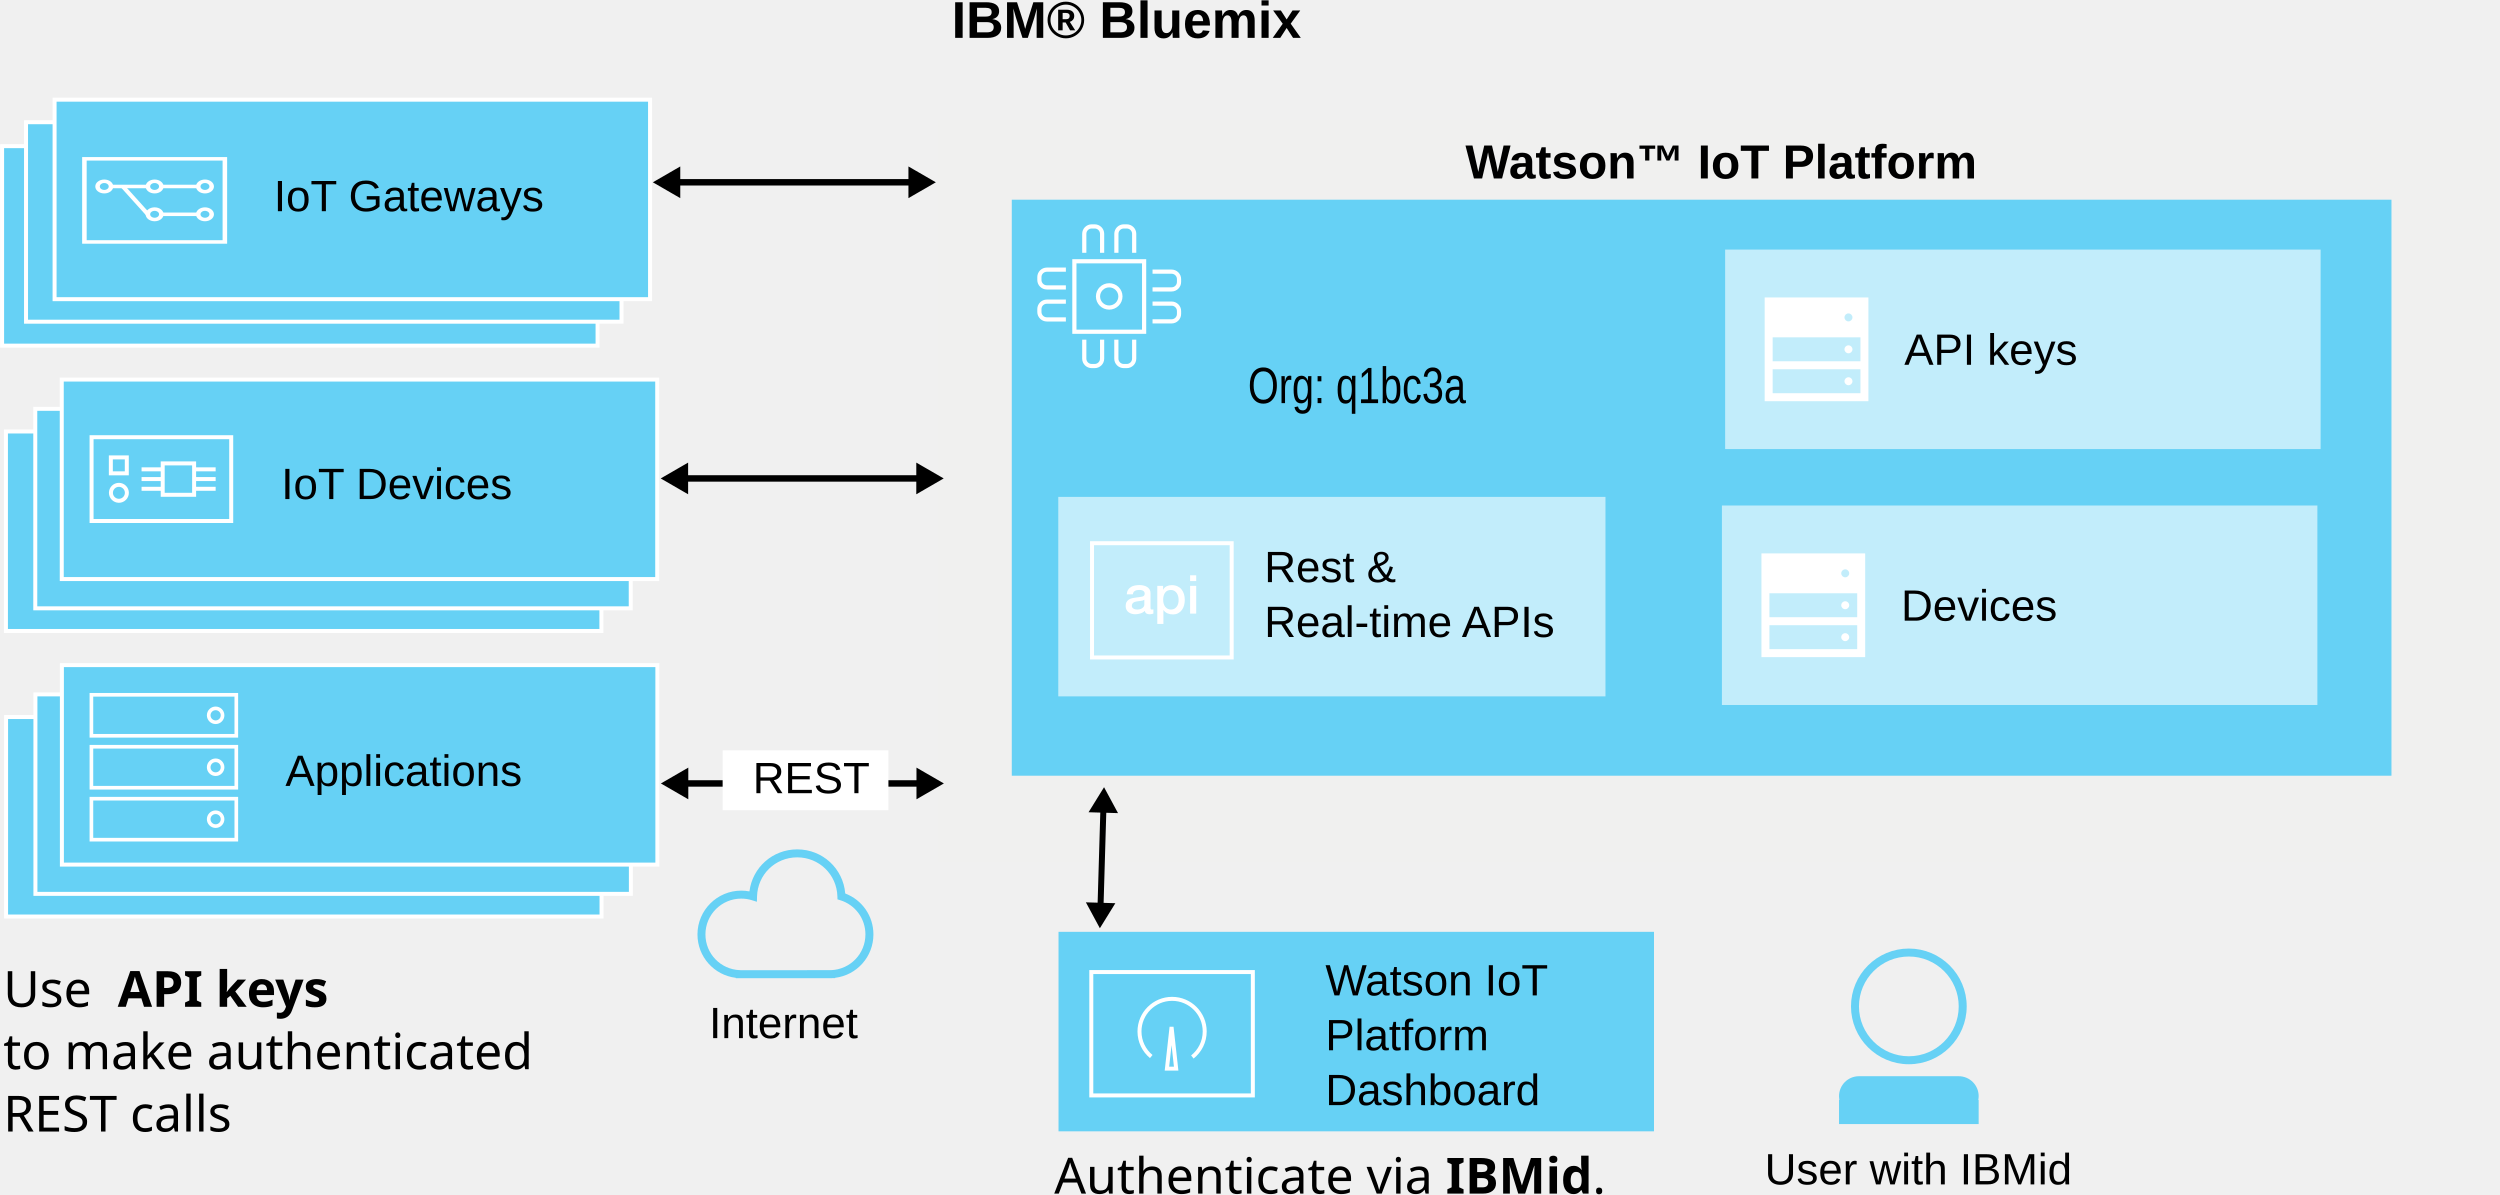
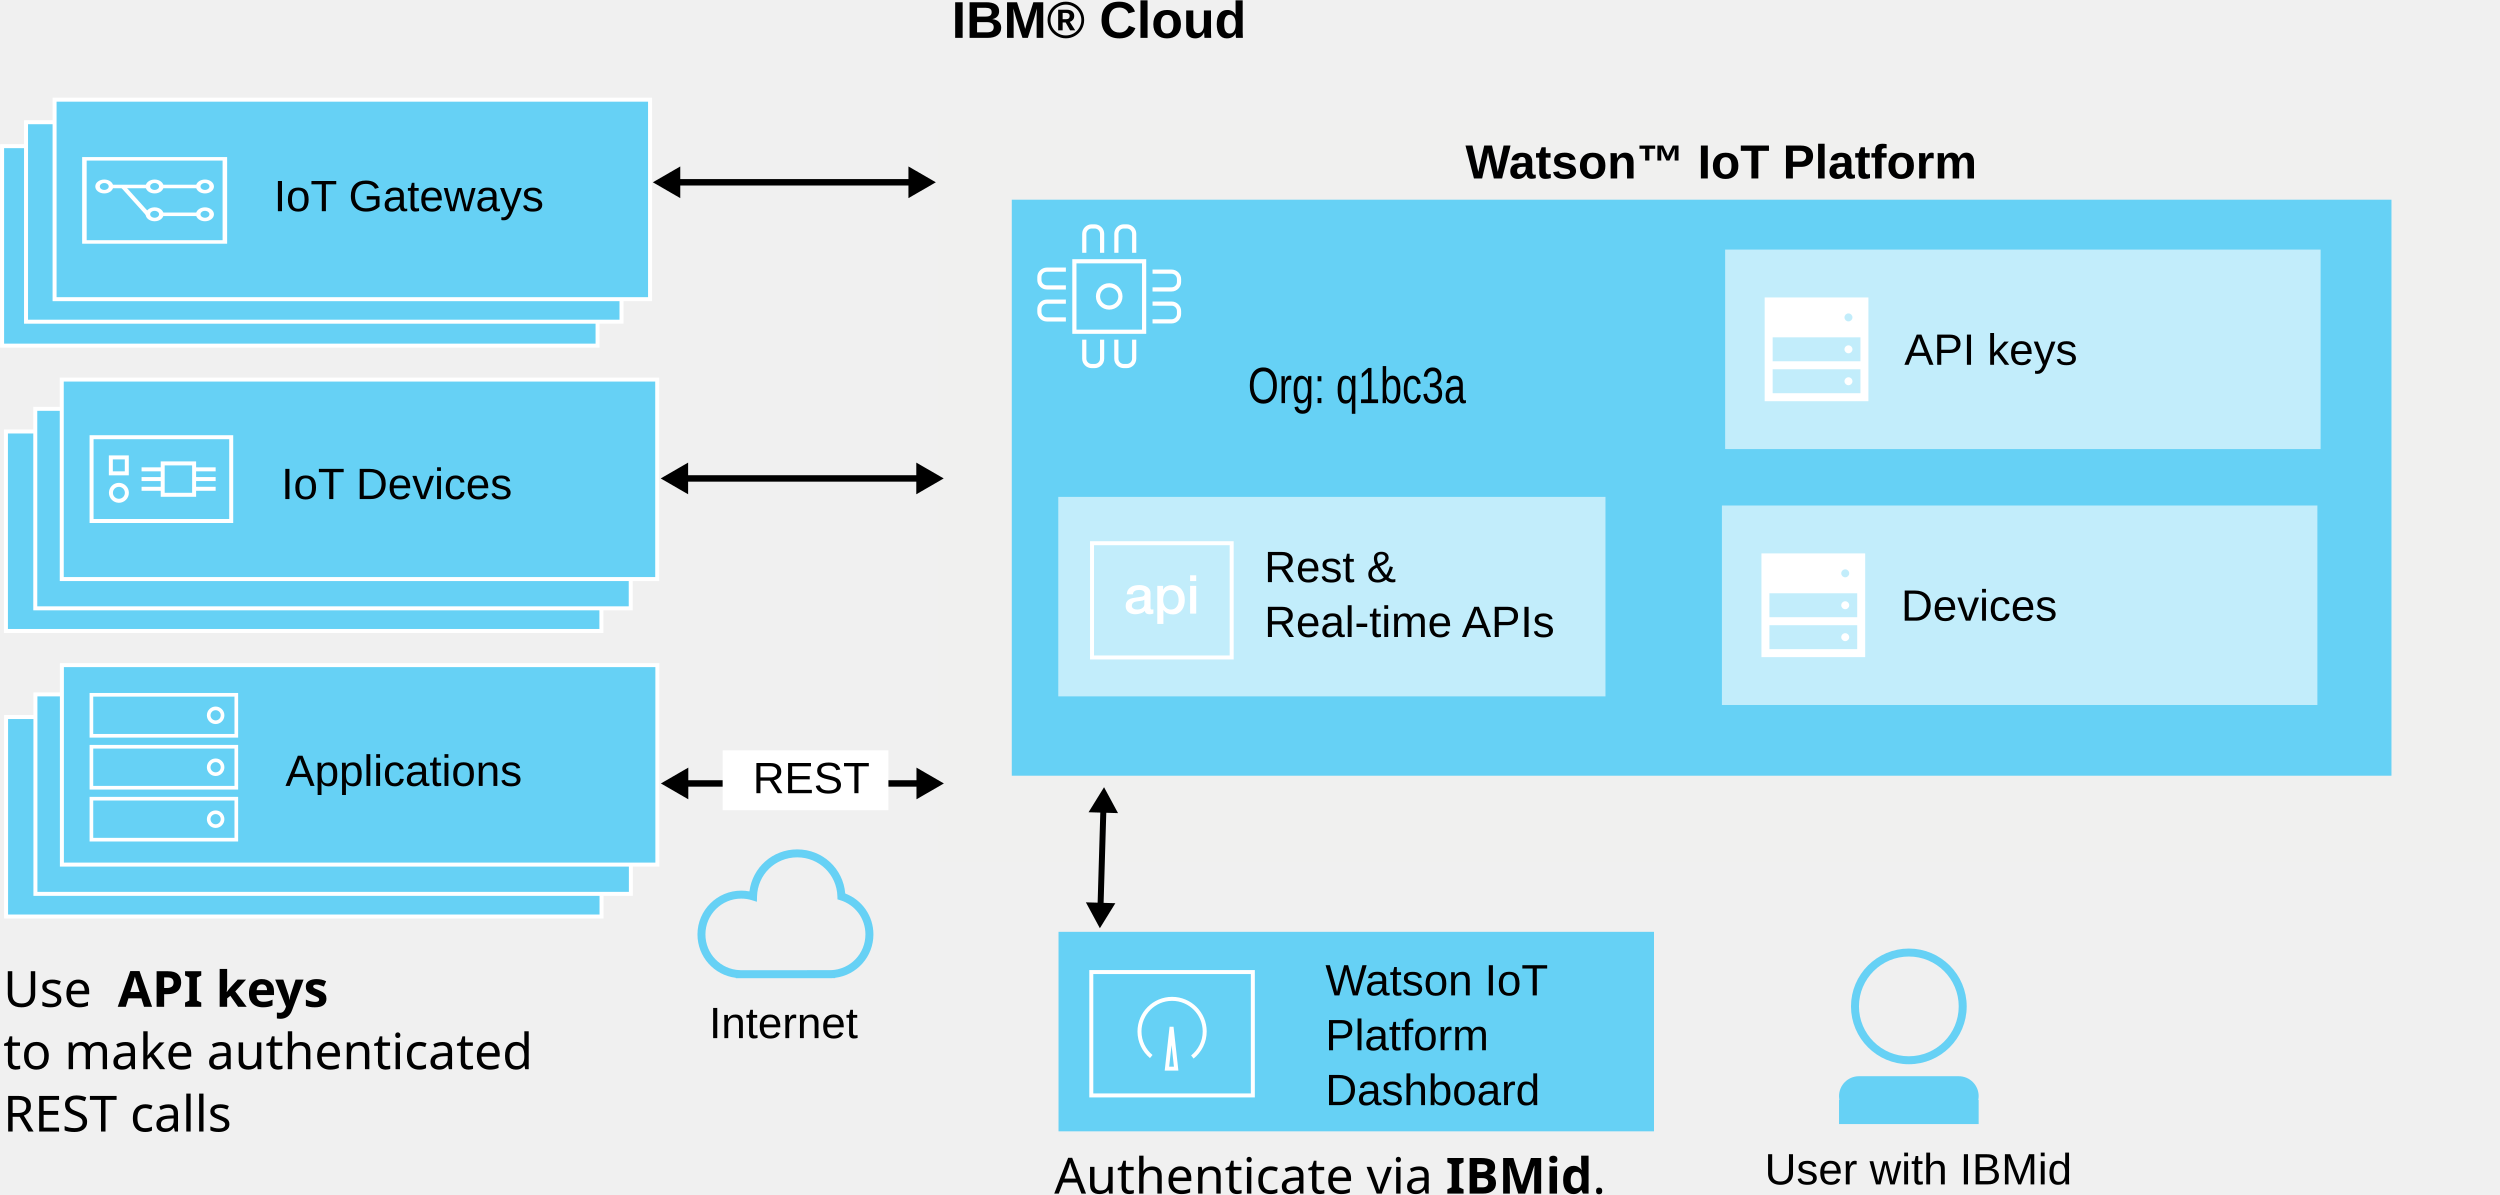
<svg xmlns="http://www.w3.org/2000/svg" width="6.962in" height="3.326in" viewBox="0 0 626.555 299.352" id="svg5645" version="1.1">
  <defs id="defs5647">
    <marker style="overflow:visible" id="TriangleOutM" refX="0" refY="0" orient="auto">
      <path transform="scale(0.4,0.4)" style="fill-rule:evenodd;stroke:#000000;stroke-width:1pt" d="m 5.77,0 -8.65,5 0,-10 8.65,5 z" id="path21258" />
    </marker>
    <marker style="overflow:visible" id="marker6203" refX="0" refY="0" orient="auto">
      <path transform="scale(0.4,0.4)" style="fill-rule:evenodd;stroke:#000000;stroke-width:1pt" d="m 5.77,0 -8.65,5 0,-10 8.65,5 z" id="path6205" />
    </marker>
    <marker style="overflow:visible" id="marker6207" refX="0" refY="0" orient="auto">
      <path transform="scale(0.4,0.4)" style="fill-rule:evenodd;stroke:#000000;stroke-width:1pt" d="m 5.77,0 -8.65,5 0,-10 8.65,5 z" id="path6209" />
    </marker>
    <marker style="overflow:visible" id="marker6211" refX="0" refY="0" orient="auto">
      <path transform="scale(0.4,0.4)" style="fill-rule:evenodd;stroke:#000000;stroke-width:1pt" d="m 5.77,0 -8.65,5 0,-10 8.65,5 z" id="path6213" />
    </marker>
    <marker style="overflow:visible" id="marker6215" refX="0" refY="0" orient="auto">
      <path transform="scale(0.4,0.4)" style="fill-rule:evenodd;stroke:#000000;stroke-width:1pt" d="m 5.77,0 -8.65,5 0,-10 8.65,5 z" id="path6217" />
    </marker>
    <marker style="overflow:visible" id="marker6219" refX="0" refY="0" orient="auto">
      <path transform="scale(0.4,0.4)" style="fill-rule:evenodd;stroke:#000000;stroke-width:1pt" d="m 5.77,0 -8.65,5 0,-10 8.65,5 z" id="path6221" />
    </marker>
    <marker style="overflow:visible" id="marker6223" refX="0" refY="0" orient="auto">
      <path transform="scale(0.4,0.4)" style="fill-rule:evenodd;stroke:#000000;stroke-width:1pt" d="m 5.77,0 -8.65,5 0,-10 8.65,5 z" id="path6225" />
    </marker>
    <linearGradient id="SVGID_9_-3" gradientUnits="userSpaceOnUse" x1="-134.195" y1="14.614" x2="-131.836" y2="16.972">
      <stop offset="0" style="stop-color:#010205" id="stop6579-8" />
      <stop offset="0.859" style="stop-color:#010205;stop-opacity:0.141" id="stop6581-1" />
      <stop offset="1" style="stop-color:#010205;stop-opacity:0" id="stop6583-9" />
    </linearGradient>
    <linearGradient id="SVGID_12_-5" gradientUnits="userSpaceOnUse" x1="-135.049" y1="13.546" x2="-117.684" y2="30.911">
      <stop offset="0" style="stop-color:#010205" id="stop6598-9" />
      <stop offset="1" style="stop-color:#010205;stop-opacity:0" id="stop6600-6" />
    </linearGradient>
    <clipPath id="SVGID_11_-7">
      <circle r="15.5" cy="16" cx="-133" id="use6595-4" />
    </clipPath>
    <marker style="overflow:visible" id="TriangleOutM-9" refX="0" refY="0" orient="auto">
      <path transform="scale(0.4,0.4)" style="fill-rule:evenodd;stroke:#000000;stroke-width:1pt" d="m 5.77,0 -8.65,5 0,-10 8.65,5 z" id="path21258-6" />
    </marker>
    <marker style="overflow:visible" id="TriangleOutM-95" refX="0" refY="0" orient="auto">
      <path transform="scale(0.4,0.4)" style="fill-rule:evenodd;stroke:#000000;stroke-width:1pt" d="m 5.77,0 -8.65,5 0,-10 8.65,5 z" id="path21258-8" />
    </marker>
    <marker style="overflow:visible" id="marker7353" refX="0" refY="0" orient="auto">
      <path transform="scale(0.4,0.4)" style="fill-rule:evenodd;stroke:#000000;stroke-width:1pt" d="m 5.77,0 -8.65,5 0,-10 8.65,5 z" id="path7355" />
    </marker>
    <marker style="overflow:visible" id="TriangleInM" refX="0" refY="0" orient="auto">
      <path transform="scale(-0.4,-0.4)" style="fill-rule:evenodd;stroke:#000000;stroke-width:1pt" d="m 5.77,0 -8.65,5 0,-10 8.65,5 z" id="path21249" />
    </marker>
    <marker style="overflow:visible" id="TriangleInM-9" refX="0" refY="0" orient="auto">
      <path transform="scale(-0.4,-0.4)" style="fill-rule:evenodd;stroke:#000000;stroke-width:1pt" d="m 5.77,0 -8.65,5 0,-10 8.65,5 z" id="path21249-2" />
    </marker>
    <marker style="overflow:visible" id="TriangleOutM-4" refX="0" refY="0" orient="auto">
      <path transform="scale(0.4,0.4)" style="fill-rule:evenodd;stroke:#000000;stroke-width:1pt" d="m 5.77,0 -8.65,5 0,-10 8.65,5 z" id="path21258-1" />
    </marker>
    <marker style="overflow:visible" id="TriangleOutM-48" refX="0" refY="0" orient="auto">
      <path transform="scale(0.4,0.4)" style="fill-rule:evenodd;stroke:#000000;stroke-width:1pt" d="m 5.77,0 -8.65,5 0,-10 8.65,5 z" id="path21258-85" />
    </marker>
    <marker style="overflow:visible" id="TriangleOutM-9-2" refX="0" refY="0" orient="auto">
      <path transform="scale(0.4,0.4)" style="fill-rule:evenodd;stroke:#000000;stroke-width:1pt" d="m 5.77,0 -8.65,5 0,-10 8.65,5 z" id="path21258-6-0" />
    </marker>
    <clipPath id="SVGID_11_">
      <circle r="15.5" cy="16" cx="-133" id="use6595" />
    </clipPath>
    <marker style="overflow:visible" id="TriangleOutM-9-1" refX="0" refY="0" orient="auto">
      <path transform="scale(0.4,0.4)" style="fill-rule:evenodd;stroke:#000000;stroke-width:1pt" d="m 5.77,0 -8.65,5 0,-10 8.65,5 z" id="path21258-6-8" />
    </marker>
    <marker style="overflow:visible" id="TriangleInM-7" refX="0" refY="0" orient="auto">
      <path transform="scale(-0.4,-0.4)" style="fill-rule:evenodd;stroke:#000000;stroke-width:1pt" d="m 5.77,0 -8.65,5 0,-10 8.65,5 z" id="path21249-5" />
    </marker>
    <marker style="overflow:visible" id="TriangleOutM-1" refX="0" refY="0" orient="auto">
      <path transform="scale(0.4,0.4)" style="fill-rule:evenodd;stroke:#000000;stroke-width:1pt" d="m 5.77,0 -8.65,5 0,-10 8.65,5 z" id="path21258-4" />
    </marker>
    <marker style="overflow:visible" id="TriangleOutM-9-4" refX="0" refY="0" orient="auto">
      <path transform="scale(0.4,0.4)" style="fill-rule:evenodd;stroke:#000000;stroke-width:1pt" d="m 5.77,0 -8.65,5 0,-10 8.65,5 z" id="path21258-6-4" />
    </marker>
    <clipPath id="SVGID_11_-0">
      <circle r="15.5" cy="16" cx="-133" id="use6595-44" />
    </clipPath>
    <marker style="overflow:visible" id="TriangleInM-4" refX="0" refY="0" orient="auto">
      <path transform="scale(-0.4,-0.4)" style="fill-rule:evenodd;stroke:#000000;stroke-width:1pt" d="m 5.77,0 -8.65,5 0,-10 8.65,5 z" id="path21249-0" />
    </marker>
    <marker style="overflow:visible" id="TriangleInM-74" refX="0" refY="0" orient="auto">
      <path transform="scale(-0.4,-0.4)" style="fill-rule:evenodd;stroke:#000000;stroke-width:1pt" d="m 5.77,0 -8.65,5 0,-10 8.65,5 z" id="path21249-9" />
    </marker>
    <marker style="overflow:visible" id="TriangleInM-74-4" refX="0" refY="0" orient="auto">
      <path transform="scale(-0.4,-0.4)" style="fill-rule:evenodd;stroke:#000000;stroke-width:1pt" d="m 5.77,0 -8.65,5 0,-10 8.65,5 z" id="path21249-9-3" />
    </marker>
    <marker style="overflow:visible" id="TriangleInM-1" refX="0" refY="0" orient="auto">
      <path transform="scale(-0.4,-0.4)" style="fill-rule:evenodd;stroke:#000000;stroke-width:1pt" d="m 5.77,0 -8.65,5 0,-10 8.65,5 z" id="path21249-59" />
    </marker>
    <marker style="overflow:visible" id="TriangleOutM-3" refX="0" refY="0" orient="auto">
      <path transform="scale(0.4,0.4)" style="fill-rule:evenodd;stroke:#000000;stroke-width:1pt" d="m 5.77,0 -8.65,5 0,-10 8.65,5 z" id="path21258-13" />
    </marker>
    <marker style="overflow:visible" id="TriangleInM-1-5" refX="0" refY="0" orient="auto">
      <path transform="scale(-0.4,-0.4)" style="fill-rule:evenodd;stroke:#000000;stroke-width:1pt" d="m 5.77,0 -8.65,5 0,-10 8.65,5 z" id="path21249-59-7" />
    </marker>
    <marker style="overflow:visible" id="TriangleOutM-3-4" refX="0" refY="0" orient="auto">
      <path transform="scale(0.4,0.4)" style="fill-rule:evenodd;stroke:#000000;stroke-width:1pt" d="m 5.77,0 -8.65,5 0,-10 8.65,5 z" id="path21258-13-6" />
    </marker>
    <marker style="overflow:visible" id="TriangleInM-1-3" refX="0" refY="0" orient="auto">
      <path transform="scale(-0.4,-0.4)" style="fill-rule:evenodd;stroke:#000000;stroke-width:1pt" d="m 5.77,0 -8.65,5 0,-10 8.65,5 z" id="path21249-59-3" />
    </marker>
    <marker style="overflow:visible" id="TriangleOutM-3-3" refX="0" refY="0" orient="auto">
      <path transform="scale(0.4,0.4)" style="fill-rule:evenodd;stroke:#000000;stroke-width:1pt" d="m 5.77,0 -8.65,5 0,-10 8.65,5 z" id="path21258-13-2" />
    </marker>
    <marker style="overflow:visible" id="TriangleInM-1-3-2" refX="0" refY="0" orient="auto">
      <path transform="scale(-0.4,-0.4)" style="fill-rule:evenodd;stroke:#000000;stroke-width:1pt" d="m 5.77,0 -8.65,5 0,-10 8.65,5 z" id="path21249-59-3-4" />
    </marker>
    <marker style="overflow:visible" id="TriangleOutM-3-3-9" refX="0" refY="0" orient="auto">
      <path transform="scale(0.4,0.4)" style="fill-rule:evenodd;stroke:#000000;stroke-width:1pt" d="m 5.77,0 -8.65,5 0,-10 8.65,5 z" id="path21258-13-2-8" />
    </marker>
    <marker style="overflow:visible" id="TriangleInM-1-3-8" refX="0" refY="0" orient="auto">
      <path transform="scale(-0.4,-0.4)" style="fill-rule:evenodd;stroke:#000000;stroke-width:1pt" d="m 5.77,0 -8.65,5 0,-10 8.65,5 z" id="path21249-59-3-0" />
    </marker>
    <marker style="overflow:visible" id="TriangleOutM-3-3-4" refX="0" refY="0" orient="auto">
      <path transform="scale(0.4,0.4)" style="fill-rule:evenodd;stroke:#000000;stroke-width:1pt" d="m 5.77,0 -8.65,5 0,-10 8.65,5 z" id="path21258-13-2-4" />
    </marker>
    <marker style="overflow:visible" id="TriangleOutM-38" refX="0" refY="0" orient="auto">
      <path transform="scale(0.4,0.4)" style="fill-rule:evenodd;stroke:#000000;stroke-width:1pt" d="m 5.77,0 -8.65,5 0,-10 8.65,5 z" id="path21258-7" />
    </marker>
    <marker style="overflow:visible" id="TriangleInM-5" refX="0" refY="0" orient="auto">
      <path transform="scale(-0.4,-0.4)" style="fill-rule:evenodd;stroke:#000000;stroke-width:1pt" d="m 5.77,0 -8.65,5 0,-10 8.65,5 z" id="path21249-94" />
    </marker>
    <marker style="overflow:visible" id="TriangleOutM-7" refX="0" refY="0" orient="auto">
      <path transform="scale(0.4,0.4)" style="fill-rule:evenodd;stroke:#000000;stroke-width:1pt" d="m 5.77,0 -8.65,5 0,-10 8.65,5 z" id="path21258-48" />
    </marker>
    <marker style="overflow:visible" id="TriangleOutM-42" refX="0" refY="0" orient="auto">
      <path transform="scale(0.4,0.4)" style="fill-rule:evenodd;stroke:#000000;stroke-width:1pt" d="m 5.77,0 -8.65,5 0,-10 8.65,5 z" id="path21258-16" />
    </marker>
    <marker style="overflow:visible" id="TriangleInM-17" refX="0" refY="0" orient="auto">
      <path transform="scale(-0.4,-0.4)" style="fill-rule:evenodd;stroke:#000000;stroke-width:1pt" d="m 5.77,0 -8.65,5 0,-10 8.65,5 z" id="path21249-97" />
    </marker>
    <marker style="overflow:visible" id="TriangleOutM-96" refX="0" refY="0" orient="auto">
      <path transform="scale(0.4,0.4)" style="fill-rule:evenodd;stroke:#000000;stroke-width:1pt" d="m 5.77,0 -8.65,5 0,-10 8.65,5 z" id="path21258-60" />
    </marker>
    <marker style="overflow:visible" id="TriangleInM-1-8" refX="0" refY="0" orient="auto">
      <path transform="scale(-0.4,-0.4)" style="fill-rule:evenodd;stroke:#000000;stroke-width:1pt" d="m 5.77,0 -8.65,5 0,-10 8.65,5 z" id="path21249-59-33" />
    </marker>
    <marker style="overflow:visible" id="TriangleOutM-3-0" refX="0" refY="0" orient="auto">
      <path transform="scale(0.4,0.4)" style="fill-rule:evenodd;stroke:#000000;stroke-width:1pt" d="m 5.77,0 -8.65,5 0,-10 8.65,5 z" id="path21258-13-3" />
    </marker>
    <marker style="overflow:visible" id="TriangleInM-1-8-1" refX="0" refY="0" orient="auto">
      <path transform="scale(-0.4,-0.4)" style="fill-rule:evenodd;stroke:#000000;stroke-width:1pt" d="m 5.77,0 -8.65,5 0,-10 8.65,5 z" id="path21249-59-33-3" />
    </marker>
    <marker style="overflow:visible" id="TriangleOutM-3-0-1" refX="0" refY="0" orient="auto">
      <path transform="scale(0.4,0.4)" style="fill-rule:evenodd;stroke:#000000;stroke-width:1pt" d="m 5.77,0 -8.65,5 0,-10 8.65,5 z" id="path21258-13-3-9" />
    </marker>
    <marker style="overflow:visible" id="TriangleInM-1-5-2" refX="0" refY="0" orient="auto">
      <path transform="scale(-0.4,-0.4)" style="fill-rule:evenodd;stroke:#000000;stroke-width:1pt" d="m 5.77,0 -8.65,5 0,-10 8.65,5 z" id="path21249-59-7-4" />
    </marker>
    <marker style="overflow:visible" id="TriangleOutM-3-4-3" refX="0" refY="0" orient="auto">
      <path transform="scale(0.4,0.4)" style="fill-rule:evenodd;stroke:#000000;stroke-width:1pt" d="m 5.77,0 -8.65,5 0,-10 8.65,5 z" id="path21258-13-6-9" />
    </marker>
  </defs>
  <g id="layer1" transform="translate(28.45773,-339.0298)">
    <rect ry="0" rx="0" y="447.179" x="-26.997" height="50" width="149.25" id="rect79371-1-6-6-9-8-7-3-5-1-2-5-5" style="fill:#66d1f5;fill-opacity:1;fill-rule:evenodd;stroke:#ffffff;stroke-width:1;stroke-miterlimit:4;stroke-dasharray:none;stroke-opacity:1" />
    <rect ry="0" rx="0" y="441.501" x="-19.642" height="50" width="149.25" id="rect79371-1-6-6-9-8-7-3-5-1-2-5" style="fill:#66d1f5;fill-opacity:1;fill-rule:evenodd;stroke:#ffffff;stroke-width:1;stroke-miterlimit:4;stroke-dasharray:none;stroke-opacity:1" />
    <rect ry="0" rx="0" y="375.661" x="-27.958" height="50" width="149.25" id="rect79371-1-6-6-9-8-7-3-5-1-2-5-8" style="fill:#66d1f5;fill-opacity:1;fill-rule:evenodd;stroke:#ffffff;stroke-width:1;stroke-miterlimit:4;stroke-dasharray:none;stroke-opacity:1" />
    <rect ry="0" rx="0" y="369.661" x="-21.958" height="50" width="149.25" id="rect79371-1-6-6-9-8-7-3-5-1-2-5-6" style="fill:#66d1f5;fill-opacity:1;fill-rule:evenodd;stroke:#ffffff;stroke-width:1;stroke-miterlimit:4;stroke-dasharray:none;stroke-opacity:1" />
    <rect ry="0" rx="0" y="369.006" x="206.542" height="186.129" width="391.556" id="rect79371-1-6-6-9-8-7-80-8-4" style="fill:#f0f0ef;fill-opacity:1;fill-rule:evenodd;stroke:none" />
    <g id="g6624" transform="translate(309.9412,533.9262)" />
    <g id="g6626" transform="translate(309.9412,533.9262)" />
    <g id="g6628" transform="translate(309.9412,533.9262)" />
    <g id="g6630" transform="translate(309.9412,533.9262)" />
    <g id="g6632" transform="translate(309.9412,533.9262)" />
    <g id="g6634" transform="translate(309.9412,533.9262)" />
    <g id="g6636" transform="translate(309.9412,533.9262)" />
    <g id="g6638" transform="translate(309.9412,533.9262)" />
    <g id="g6640" transform="translate(309.9412,533.9262)" />
    <g id="g6642" transform="translate(309.9412,533.9262)" />
    <g id="g6644" transform="translate(309.9412,533.9262)" />
    <g id="g6646" transform="translate(309.9412,533.9262)" />
    <g id="g6648" transform="translate(309.9412,533.9262)" />
    <g id="g6650" transform="translate(309.9412,533.9262)" />
    <g id="g6652" transform="translate(309.9412,533.9262)" />
    <flowRoot xml:space="preserve" id="flowRoot7250" style="font-style:normal;font-weight:normal;font-size:40px;line-height:125%;font-family:sans-serif;letter-spacing:0px;word-spacing:0px;fill:#000000;fill-opacity:1;stroke:none;stroke-width:1px;stroke-linecap:butt;stroke-linejoin:miter;stroke-opacity:1" transform="translate(0,287.3622)">
      <flowRegion id="flowRegion7252">
        <rect id="rect7254" width="259.49" height="181.557" x="701.393" y="252.016" />
      </flowRegion>
      <flowPara id="flowPara7256" />
    </flowRoot>
    <flowRoot xml:space="preserve" id="flowRoot7455" style="font-style:normal;font-weight:normal;font-size:40px;line-height:125%;font-family:sans-serif;letter-spacing:0px;word-spacing:0px;fill:#000000;fill-opacity:1;stroke:none;stroke-width:1px;stroke-linecap:butt;stroke-linejoin:miter;stroke-opacity:1" transform="translate(0,287.3622)">
      <flowRegion id="flowRegion7457">
        <rect id="rect7459" width="474.446" height="131.029" x="26.548" y="637.396" />
      </flowRegion>
      <flowPara id="flowPara7461" />
    </flowRoot>
    <flowRoot xml:space="preserve" id="flowRoot6413" style="font-style:normal;font-weight:normal;font-size:40px;line-height:125%;font-family:sans-serif;letter-spacing:0px;word-spacing:0px;fill:#000000;fill-opacity:1;stroke:none;stroke-width:1px;stroke-linecap:butt;stroke-linejoin:miter;stroke-opacity:1" transform="translate(16.12065,362.6008)">
      <flowRegion id="flowRegion6415">
        <rect id="rect6417" width="289.464" height="118.183" x="360.545" y="137.157" />
      </flowRegion>
      <flowPara id="flowPara6419" />
    </flowRoot>
    <flowRoot xml:space="preserve" id="flowRoot6453" style="font-style:normal;font-weight:normal;font-size:40px;line-height:125%;font-family:sans-serif;letter-spacing:0px;word-spacing:0px;fill:#000000;fill-opacity:1;stroke:none;stroke-width:1px;stroke-linecap:butt;stroke-linejoin:miter;stroke-opacity:1" transform="translate(16.12065,362.6008)">
      <flowRegion id="flowRegion6455">
        <rect id="rect6457" width="83.071" height="357.119" x="388.806" y="143.152" />
      </flowRegion>
      <flowPara id="flowPara6459" />
    </flowRoot>
    <flowRoot xml:space="preserve" id="flowRoot6802" style="font-style:normal;font-weight:normal;font-size:40px;line-height:125%;font-family:sans-serif;letter-spacing:0px;word-spacing:0px;fill:#000000;fill-opacity:1;stroke:none;stroke-width:1px;stroke-linecap:butt;stroke-linejoin:miter;stroke-opacity:1" transform="translate(15.57394,367.7392)">
      <flowRegion id="flowRegion6804">
        <rect id="rect6806" width="334.853" height="108.763" x="638.875" y="193.679" />
      </flowRegion>
      <flowPara id="flowPara6808" />
    </flowRoot>
    <rect ry="0" rx="0" y="389.082" x="225.113" height="144.375" width="345.807" id="rect79371-1-6-6-9-8-7-3-5-1-8-2-9" style="fill:#66d1f5;fill-opacity:1;fill-rule:evenodd;stroke:none" />
    <rect ry="0" rx="0" y="434.165" x="-13.005" height="50" width="149.25" id="rect79371-1-6-6-9-8-7-3-5-1-2" style="fill:#66d1f5;fill-opacity:1;fill-rule:evenodd;stroke:#ffffff;stroke-width:1;stroke-miterlimit:4;stroke-dasharray:none;stroke-opacity:1" />
    <text xml:space="preserve" style="font-style:normal;font-variant:normal;font-weight:normal;font-stretch:normal;font-size:11px;line-height:125%;font-family:Arial;-inkscape-font-specification:Arial;text-align:start;letter-spacing:0px;word-spacing:0px;writing-mode:lr-tb;text-anchor:start;fill:#000000;fill-opacity:1;stroke:none" x="42.015" y="450.366" id="text18189-1">
      <tspan id="tspan18191-0" x="42.015" y="450.366" />
      <tspan x="42.015" y="464.116" id="tspan8202">IoT Devices</tspan>
      <tspan x="42.015" y="477.866" id="tspan6878-8" style="font-size:7.5px;stroke:none" />
      <tspan x="42.015" y="491.616" id="tspan18193-4" style="font-size:7.5px;stroke:none" />
    </text>
    <rect ry="0" rx="0" y="463.571" x="236.766" height="50" width="137.153" id="rect79371-1-6-6-9-8-7-3-5-2-2" style="fill:#c2edfb;fill-opacity:1;fill-rule:evenodd;stroke:none" />
    <text id="text44235-7" y="484.935" x="288.404" style="font-style:normal;font-variant:normal;font-weight:normal;font-stretch:normal;font-size:11px;line-height:125%;font-family:Arial;-inkscape-font-specification:Arial;text-align:start;letter-spacing:0px;word-spacing:0px;writing-mode:lr-tb;text-anchor:start;fill:#000000;fill-opacity:1;stroke:none" xml:space="preserve">
      <tspan id="tspan44239-7" y="484.935" x="288.404">Rest &amp; </tspan>
      <tspan y="498.685" x="288.404" id="tspan7973">Real-time APIs</tspan>
      <tspan y="512.435" x="288.404" id="tspan6445-3" />
    </text>
    <rect ry="0" rx="0" y="364.014" x="-14.803" height="50" width="149.25" id="rect79371-1-6-6-9-8-7-3-5-1-2-2" style="fill:#66d1f5;fill-opacity:1;fill-rule:evenodd;stroke:#ffffff;stroke-width:1;stroke-miterlimit:4;stroke-dasharray:none;stroke-opacity:1" />
    <text xml:space="preserve" style="font-style:normal;font-variant:normal;font-weight:normal;font-stretch:normal;font-size:11px;line-height:125%;font-family:Arial;-inkscape-font-specification:Arial;text-align:start;letter-spacing:0px;word-spacing:0px;writing-mode:lr-tb;text-anchor:start;fill:#000000;fill-opacity:1;stroke:none" x="40.151" y="378.215" id="text18189-1-0">
      <tspan id="tspan18191-0-3" x="40.151" y="378.215" />
      <tspan x="40.151" y="391.965" id="tspan8202-7">IoT Gateways</tspan>
      <tspan x="40.151" y="405.715" id="tspan6808-9" style="font-size:7.5px" />
      <tspan x="40.151" y="419.465" id="tspan6878-8-3" style="font-size:7.5px" />
      <tspan x="40.151" y="433.215" id="tspan18193-4-9" style="font-size:7.5px" />
    </text>
    <text y="348.526" x="206.433" font-size="13" id="text56812" style="font-style:normal;font-variant:normal;font-weight:bold;font-stretch:normal;font-size:13px;line-height:125%;font-family:Arial;-inkscape-font-specification:'Arial, Bold';text-align:start;writing-mode:lr;text-anchor:start;fill:#000000;fill-opacity:1;">
      <tspan id="tspan3619" />
-       <tspan id="tspan3621">IBM® Bluemix</tspan>
+       <tspan id="tspan3621">IBM® Cloud</tspan>
    </text>
    <path id="path8199-4" d="m 139.732,384.72 61.766,0" style="opacity:1;fill:none;stroke:#000000;stroke-width:1.613;stroke-linecap:butt;stroke-linejoin:miter;stroke-miterlimit:4;stroke-dasharray:none;stroke-opacity:1;marker-start:url(#TriangleInM-1-5);marker-end:url(#TriangleOutM-3-4)" />
    <flowRoot xml:space="preserve" id="flowRoot7059" style="font-style:normal;font-weight:normal;font-size:40px;line-height:125%;font-family:sans-serif;letter-spacing:0px;word-spacing:0px;fill:#000000;fill-opacity:1;stroke:none;stroke-width:1px;stroke-linecap:butt;stroke-linejoin:miter;stroke-opacity:1" transform="translate(-13.00502,369.0303)">
      <flowRegion id="flowRegion7061">
        <rect id="rect7063" width="131.452" height="185.484" x="358.065" y="-39.357" />
      </flowRegion>
      <flowPara id="flowPara7065" />
    </flowRoot>
    <text y="599.233" x="149.247" font-size="11" id="text66184" style="font-style:normal;font-variant:normal;font-weight:normal;font-stretch:normal;font-size:11px;line-height:125%;font-family:Arial;-inkscape-font-specification:Arial;text-align:start;writing-mode:lr-tb;text-anchor:start;fill:#000000;fill-opacity:1">Internet</text>
    <path id="path13593" d="m 179.829,584.202 -23.895,0 0,-0.088 c -5.456,-0.671 -9.602,-5.278 -9.602,-10.884 0,-6.049 4.921,-10.971 10.971,-10.971 0.693,0 1.38,0.064 2.054,0.192 0.752,-5.997 5.797,-10.532 11.979,-10.532 6.361,0 11.518,4.802 12.033,11.056 4.252,1.613 7.063,5.65 7.063,10.255 0,5.605 -4.146,10.213 -9.602,10.884 l 0,0.077 -1.001,0.011 z m -22.581,-2 22.544,-0.01 c 4.844,-0.176 8.638,-4.112 8.638,-8.962 0,-3.959 -2.54,-7.404 -6.32,-8.573 l -0.686,-0.212 -0.019,-0.717 c -0.144,-5.5 -4.568,-9.809 -10.071,-9.809 -5.505,0 -9.929,4.311 -10.072,9.813 l -0.034,1.321 -1.262,-0.393 c -0.858,-0.267 -1.754,-0.402 -2.665,-0.402 -4.946,0 -8.971,4.024 -8.971,8.971 0,4.85 3.794,8.786 8.638,8.962 l 0.28,0.011 z" style="fill:#66d1f5;fill-opacity:1" />
    <rect ry="0" rx="0" y="572.587" x="236.828" height="50" width="149.25" id="rect79371-1-6-6-9-8-7-3-5-1-4" style="fill:#66d1f5;fill-opacity:1;fill-rule:evenodd;stroke:none" />
    <text xml:space="preserve" style="font-style:normal;font-variant:normal;font-weight:normal;font-stretch:normal;font-size:11px;line-height:125%;font-family:Arial;-inkscape-font-specification:Arial;text-align:start;letter-spacing:0px;word-spacing:0px;writing-mode:lr-tb;text-anchor:start;fill:#000000;fill-opacity:1;stroke:none" x="303.716" y="588.515" id="text44241">
      <tspan x="303.716" y="588.515" id="tspan44245">Watson IoT </tspan>
      <tspan x="303.716" y="602.265" id="tspan5792">Platform</tspan>
      <tspan x="303.716" y="616.015" id="tspan9810">Dashboard</tspan>
    </text>
    <path id="path11965" d="m 248.11,540.596 -0.794,26.832" style="fill:none;stroke:#000000;stroke-width:1.5;stroke-linecap:butt;stroke-linejoin:miter;stroke-miterlimit:4;stroke-dasharray:none;stroke-opacity:1;marker-start:url(#TriangleInM-17);marker-end:url(#TriangleOutM-96)" />
    <rect ry="0" rx="0" y="518.748" x="-26.961" height="50" width="149.25" id="rect79371-1-6-6-9-8-7-3-5-1-2-5-5-2" style="fill:#66d1f5;fill-opacity:1;fill-rule:evenodd;stroke:#ffffff;stroke-width:1;stroke-miterlimit:4;stroke-dasharray:none;stroke-opacity:1" />
    <rect ry="0" rx="0" y="513.07" x="-19.606" height="50" width="149.25" id="rect79371-1-6-6-9-8-7-3-5-1-2-5-3" style="fill:#66d1f5;fill-opacity:1;fill-rule:evenodd;stroke:#ffffff;stroke-width:1;stroke-miterlimit:4;stroke-dasharray:none;stroke-opacity:1" />
    <rect ry="0" rx="0" y="505.734" x="-12.969" height="50" width="149.25" id="rect79371-1-6-6-9-8-7-3-5-1-2-7" style="fill:#66d1f5;fill-opacity:1;fill-rule:evenodd;stroke:#ffffff;stroke-width:1;stroke-miterlimit:4;stroke-dasharray:none;stroke-opacity:1" />
    <text xml:space="preserve" style="font-style:normal;font-variant:normal;font-weight:normal;font-stretch:normal;font-size:11px;line-height:125%;font-family:Arial;-inkscape-font-specification:Arial;text-align:start;letter-spacing:0px;word-spacing:0px;writing-mode:lr-tb;text-anchor:start;fill:#000000;fill-opacity:1;stroke:none" x="43.057" y="536.013" id="text18189-5-9">
      <tspan x="43.057" y="536.013" id="tspan6913-6">Applications</tspan>
    </text>
    <path id="path8199" d="m 141.746,535.395 61.766,0" style="opacity:1;fill:none;stroke:#000000;stroke-width:1.613;stroke-linecap:butt;stroke-linejoin:miter;stroke-miterlimit:4;stroke-dasharray:none;stroke-opacity:1;marker-start:url(#TriangleInM-1-8-1);marker-end:url(#TriangleOutM-3-0-1)" />
    <path id="path8199-4-4" d="m 141.7,458.946 61.766,0" style="opacity:1;fill:none;stroke:#000000;stroke-width:1.613;stroke-linecap:butt;stroke-linejoin:miter;stroke-miterlimit:4;stroke-dasharray:none;stroke-opacity:1;marker-start:url(#TriangleInM-1-5-2);marker-end:url(#TriangleOutM-3-4-3)" />
    <g id="g5278" transform="translate(-10.53113,436.6106)">
      <path id="path5280" d="M 40,12 35.33,12 9.67,12 5,12 5,33 9.67,33 35.34,33 40,33 40,12 Z m -9.22,8.06 5.32,0 m -5.32,2.44 5.32,0 m -5.32,2.44 5.32,0 m -18.57,-4.88 5.32,0 m -5.32,2.44 5.32,0 m -5.32,2.44 5.32,0 m -0.02,1.5 7.87,0 0,-7.87 -7.87,0 0,7.87 z m -10.98,-2.5 c 1.1,0 2,0.9 2,2 0,1.1 -0.9,2 -2,2 -1.1,0 -2,-0.9 -2,-2 0,-1.11 0.9,-2 2,-2 z m 1.98,-2.88 -4,0 0,-4 4,0 0,4 z" stroke-miterlimit="10" style="fill:none;stroke:#ffffff;stroke-miterlimit:10" />
    </g>
    <g id="g5323" transform="matrix(0.09052457,0,0,0.07015804,-12.36032,371.7165)" style="stroke-width:12.548;stroke-miterlimit:4;stroke-dasharray:none">
      <rect id="rect5291" height="297" width="388.9" stroke-miterlimit="10" y="101.5" x="55.6" style="fill:none;stroke:#ffffff;stroke-width:12.548;stroke-miterlimit:4;stroke-dasharray:none" />
      <g id="g5293" style="stroke-width:12.548;stroke-miterlimit:4;stroke-dasharray:none">
        <g id="g5295" style="stroke-width:12.548;stroke-miterlimit:4;stroke-dasharray:none">
          <circle id="circle5297" r="18.6" cy="200.3" cx="389.4" stroke-miterlimit="10" style="fill:none;stroke:#ffffff;stroke-width:12.548;stroke-miterlimit:4;stroke-dasharray:none" />
          <circle id="circle5299" r="18.6" cy="200.3" cx="250" stroke-miterlimit="10" style="fill:none;stroke:#ffffff;stroke-width:12.548;stroke-miterlimit:4;stroke-dasharray:none" />
          <circle id="circle5301" r="18.6" cy="200.3" cx="110.6" stroke-miterlimit="10" style="fill:none;stroke:#ffffff;stroke-width:12.548;stroke-miterlimit:4;stroke-dasharray:none" />
        </g>
        <g id="g5303" style="stroke-width:12.548;stroke-miterlimit:4;stroke-dasharray:none">
          <circle id="circle5305" r="18.6" cy="299.7" cx="389.4" stroke-miterlimit="10" style="fill:none;stroke:#ffffff;stroke-width:12.548;stroke-miterlimit:4;stroke-dasharray:none" />
          <circle id="circle5307" r="18.6" cy="299.7" cx="250" stroke-miterlimit="10" style="fill:none;stroke:#ffffff;stroke-width:12.548;stroke-miterlimit:4;stroke-dasharray:none" />
        </g>
      </g>
      <line id="line5309" y2="200.3" x2="231.4" y1="200.3" x1="129.1" stroke-miterlimit="10" style="fill:none;stroke:#ffffff;stroke-width:12.548;stroke-miterlimit:4;stroke-dasharray:none" />
      <line id="line5311" y2="200.3" x2="370.9" y1="200.3" x1="268.6" stroke-miterlimit="10" style="fill:none;stroke:#ffffff;stroke-width:12.548;stroke-miterlimit:4;stroke-dasharray:none" />
      <line id="line5313" y2="200.3" x2="162" y1="299.7" x1="231.4" stroke-miterlimit="10" style="fill:none;stroke:#ffffff;stroke-width:12.548;stroke-miterlimit:4;stroke-dasharray:none" />
      <line id="line5315" y2="299.7" x2="370.9" y1="299.7" x1="268.6" stroke-miterlimit="10" style="fill:none;stroke:#ffffff;stroke-width:12.548;stroke-miterlimit:4;stroke-dasharray:none" />
    </g>
    <g id="g5339" transform="translate(240.2253,466.9995)">
      <path id="path5341" d="m 20.02,24.81 c -0.14,0 -0.24,-0.04 -0.29,-0.12 -0.05,-0.08 -0.07,-0.21 -0.07,-0.4 l 0,-3.59 c 0,-0.37 -0.08,-0.68 -0.24,-0.94 -0.16,-0.26 -0.37,-0.46 -0.64,-0.63 -0.26,-0.16 -0.56,-0.28 -0.9,-0.35 -0.33,-0.07 -0.67,-0.11 -1.01,-0.11 -0.39,0 -0.76,0.04 -1.13,0.11 -0.37,0.07 -0.7,0.2 -0.99,0.38 -0.29,0.18 -0.53,0.42 -0.72,0.71 -0.19,0.3 -0.3,0.67 -0.32,1.12 l 1.53,0 c 0.04,-0.38 0.19,-0.66 0.47,-0.83 0.28,-0.18 0.63,-0.27 1.06,-0.27 0.15,0 0.31,0.01 0.48,0.03 0.17,0.02 0.33,0.07 0.46,0.13 0.14,0.07 0.26,0.16 0.35,0.29 0.09,0.13 0.14,0.29 0.14,0.48 0,0.22 -0.06,0.39 -0.17,0.5 -0.11,0.11 -0.26,0.2 -0.46,0.25 -0.19,0.05 -0.42,0.09 -0.67,0.11 -0.25,0.02 -0.52,0.06 -0.79,0.11 -0.32,0.04 -0.64,0.09 -0.96,0.15 -0.32,0.07 -0.61,0.18 -0.86,0.33 -0.26,0.15 -0.46,0.36 -0.62,0.63 -0.16,0.27 -0.24,0.62 -0.24,1.05 0,0.34 0.07,0.64 0.2,0.9 0.13,0.26 0.31,0.47 0.53,0.63 0.22,0.17 0.47,0.29 0.76,0.38 0.29,0.09 0.59,0.13 0.9,0.13 0.41,0 0.84,-0.07 1.29,-0.2 0.44,-0.13 0.82,-0.35 1.12,-0.65 0.06,0.31 0.2,0.53 0.4,0.66 0.21,0.13 0.47,0.19 0.78,0.19 0.06,0 0.14,0 0.23,-0.01 0.09,-0.01 0.18,-0.02 0.27,-0.04 0.09,-0.02 0.18,-0.04 0.26,-0.06 0.08,-0.02 0.15,-0.04 0.21,-0.06 l 0,-1.06 c -0.08,0.02 -0.15,0.03 -0.22,0.03 -0.04,0.02 -0.09,0.02 -0.14,0.02 z m -1.9,-1.32 c 0,0.24 -0.06,0.45 -0.17,0.61 -0.12,0.17 -0.26,0.3 -0.44,0.41 -0.17,0.11 -0.36,0.18 -0.56,0.23 -0.2,0.05 -0.38,0.07 -0.55,0.07 -0.13,0 -0.28,-0.01 -0.45,-0.04 -0.17,-0.03 -0.32,-0.07 -0.46,-0.14 -0.14,-0.07 -0.26,-0.16 -0.36,-0.28 -0.1,-0.12 -0.15,-0.26 -0.15,-0.43 0,-0.2 0.03,-0.37 0.1,-0.5 0.07,-0.14 0.16,-0.25 0.28,-0.34 0.12,-0.09 0.25,-0.15 0.4,-0.2 0.15,-0.05 0.31,-0.09 0.47,-0.11 0.34,-0.06 0.68,-0.11 1.02,-0.14 0.34,-0.03 0.63,-0.12 0.86,-0.28 l 0,1.14 z" style="fill:#ffffff" />
      <path id="path5343" d="m 27.44,19.77 c -0.27,-0.34 -0.61,-0.6 -1.02,-0.79 -0.41,-0.19 -0.89,-0.29 -1.43,-0.29 -0.45,0 -0.87,0.09 -1.25,0.26 -0.39,0.18 -0.69,0.46 -0.9,0.87 l -0.03,0 0,-0.94 -1.45,0 0,9.53 1.53,0 0,-3.47 0.03,0 c 0.12,0.19 0.26,0.35 0.44,0.49 0.17,0.14 0.37,0.25 0.57,0.34 0.21,0.09 0.42,0.15 0.65,0.2 0.22,0.04 0.45,0.06 0.67,0.06 0.51,0 0.96,-0.1 1.33,-0.3 0.38,-0.2 0.69,-0.47 0.94,-0.81 0.25,-0.34 0.43,-0.72 0.55,-1.16 0.12,-0.44 0.18,-0.89 0.18,-1.36 0,-0.51 -0.07,-0.99 -0.2,-1.44 -0.14,-0.46 -0.34,-0.86 -0.61,-1.19 z m -0.83,3.48 c -0.07,0.29 -0.18,0.55 -0.34,0.78 -0.16,0.23 -0.36,0.42 -0.6,0.56 -0.24,0.14 -0.54,0.22 -0.89,0.22 -0.31,0 -0.59,-0.06 -0.83,-0.19 -0.24,-0.13 -0.44,-0.3 -0.61,-0.51 -0.17,-0.22 -0.3,-0.47 -0.38,-0.77 -0.09,-0.3 -0.13,-0.63 -0.13,-0.98 0,-0.74 0.16,-1.34 0.49,-1.79 0.33,-0.45 0.81,-0.67 1.46,-0.67 0.31,0 0.59,0.07 0.83,0.21 0.24,0.14 0.44,0.32 0.61,0.55 0.16,0.23 0.28,0.49 0.36,0.79 0.08,0.3 0.12,0.6 0.12,0.91 0.01,0.3 -0.02,0.6 -0.09,0.89 z" style="fill:#ffffff" />
      <rect id="rect5345" height="1.45" width="1.53" y="16.22" x="29.58" style="fill:#ffffff" />
      <rect id="rect5347" height="6.96" width="1.53" y="18.87" x="29.58" style="fill:#ffffff" />
      <path id="path5349" d="m 5,8.18 35,0 0,28.64 -35,0 0,-28.64 z" stroke-miterlimit="10" style="fill:none;stroke:#ffffff;stroke-miterlimit:10" />
    </g>
    <g id="Page-1_1_" transform="translate(227.0308,390.7772)">
      <g transform="translate(-278,-377)" id="Artboard-1-Longer_1_">
        <g transform="translate(279,378)" id="Page-1_2_">
          <g id="IOt-Icon">
            <path d="m 30.25,30.4 -17.48,0 0,-17.66 17.48,0 0,17.66 z" id="Stroke-1_1_" style="fill:none;stroke:#ffffff;stroke-width:1.05" />
            <g id="Group-20">
              <path d="m 24.31,21.55 c 0,-1.54 -1.26,-2.79 -2.81,-2.79 -1.55,0 -2.81,1.25 -2.81,2.79 0,1.54 1.26,2.79 2.81,2.79 1.55,-0.01 2.81,-1.25 2.81,-2.79 l 0,0 z" id="Stroke-2" style="fill:none;stroke:#ffffff;stroke-width:1.05;stroke-linecap:round;stroke-linejoin:round" />
              <path d="m 10.64,19.29 -4.77,0 C 4.84,19.29 4,18.46 4,17.43 L 4,16.7 c 0,-1.03 0.84,-1.86 1.87,-1.86 l 4.77,0" id="Stroke-4" style="fill:none;stroke:#ffffff;stroke-width:1.05;stroke-linejoin:round" />
              <path d="m 10.64,27.31 -4.77,0 C 4.84,27.31 4,26.47 4,25.45 l 0,-0.73 c 0,-1.03 0.84,-1.86 1.87,-1.86 l 4.77,0" id="Stroke-6" style="fill:none;stroke:#ffffff;stroke-width:1.05;stroke-linejoin:round" />
              <path d="m 32.36,23.35 4.77,0 c 1.03,0 1.87,0.83 1.87,1.86 l 0,0.73 c 0,1.03 -0.84,1.86 -1.87,1.86 l -4.77,0" id="Stroke-8" style="fill:none;stroke:#ffffff;stroke-width:1.05;stroke-linejoin:round" />
              <path d="m 32.36,15.34 4.77,0 c 1.03,0 1.87,0.83 1.87,1.86 l 0,0.73 c 0,1.03 -0.84,1.86 -1.87,1.86 l -4.77,0" id="Stroke-10" style="fill:none;stroke:#ffffff;stroke-width:1.05;stroke-linejoin:round" />
              <path d="m 19.72,32.39 0,4.75 c 0,1.03 -0.84,1.86 -1.87,1.86 l -0.73,0 c -1.03,0 -1.87,-0.83 -1.87,-1.86 l 0,-4.75" id="Stroke-12" style="fill:none;stroke:#ffffff;stroke-width:1.05;stroke-linejoin:round" />
              <path d="m 27.76,32.39 0,4.75 c 0,1.03 -0.84,1.86 -1.87,1.86 l -0.73,0 c -1.03,0 -1.87,-0.83 -1.87,-1.86 l 0,-4.75" id="Stroke-14" style="fill:none;stroke:#ffffff;stroke-width:1.05;stroke-linejoin:round" />
              <path d="m 23.3,10.61 0,-4.75 C 23.3,4.83 24.13,4 25.16,4 l 0.73,0 c 1.03,0 1.87,0.83 1.87,1.86 l 0,4.75" id="Stroke-16" style="fill:none;stroke:#ffffff;stroke-width:1.05;stroke-linejoin:round" />
              <path d="m 15.25,10.61 0,-4.75 C 15.25,4.83 16.09,4 17.12,4 l 0.73,0 c 1.03,0 1.87,0.83 1.87,1.86 l 0,4.75" id="Stroke-18" style="fill:none;stroke:#ffffff;stroke-width:1.05;stroke-linejoin:round" />
            </g>
          </g>
        </g>
      </g>
    </g>
    <g id="g5722" transform="matrix(0.1041149,0,0,0.1041149,239.2534,572.0995)" style="stroke-width:9.605;stroke-miterlimit:4;stroke-dasharray:none">
      <rect id="rect5708" height="297" width="388.9" stroke-miterlimit="10" y="101.5" x="55.6" style="fill:none;stroke:#ffffff;stroke-width:9.605;stroke-miterlimit:4;stroke-dasharray:none" />
      <g id="g5710" style="stroke-width:9.605;stroke-miterlimit:4;stroke-dasharray:none">
        <polygon id="polygon5712" points="237.7,334 259.9,334 248.8,233.7 " stroke-miterlimit="10" style="fill:none;stroke:#ffffff;stroke-width:9.605;stroke-miterlimit:4;stroke-dasharray:none" />
        <path id="path5714" d="m 298.9,306 c 18.1,-14.4 29.7,-36.6 29.7,-61.5 0,-43.4 -35.2,-78.5 -78.5,-78.5 -43.3,0 -78.5,35.2 -78.5,78.5 0,24.3 11,46 28.3,60.4" stroke-miterlimit="10" style="fill:none;stroke:#ffffff;stroke-width:9.605;stroke-miterlimit:4;stroke-dasharray:none" />
      </g>
    </g>
    <g id="g5240-2-8" transform="matrix(0.09339235,0,0,0.09339235,-10.7664,507.9847)" style="stroke-width:9.794;stroke-miterlimit:4;stroke-dasharray:none">
      <rect id="rect5222-4-5" height="110" width="388.9" stroke-miterlimit="10" y="55.6" x="55.6" style="fill:none;stroke:#ffffff;stroke-width:9.794;stroke-miterlimit:4;stroke-dasharray:none" />
      <rect id="rect5224-7-2" height="110" width="388.9" stroke-miterlimit="10" y="195" x="55.6" style="fill:none;stroke:#ffffff;stroke-width:9.794;stroke-miterlimit:4;stroke-dasharray:none" />
      <rect id="rect5226-6-7" height="110" width="388.9" stroke-miterlimit="10" y="334.4" x="55.6" style="fill:none;stroke:#ffffff;stroke-width:9.794;stroke-miterlimit:4;stroke-dasharray:none" />
      <circle id="circle5228-0-6" r="18.6" cy="110.6" cx="389" stroke-miterlimit="10" style="fill:none;stroke:#ffffff;stroke-width:9.794;stroke-miterlimit:4;stroke-dasharray:none" />
      <circle id="circle5230-5-6" r="18.6" cy="250" cx="389" stroke-miterlimit="10" style="fill:none;stroke:#ffffff;stroke-width:9.794;stroke-miterlimit:4;stroke-dasharray:none" />
      <circle id="circle5232-6-1" r="18.6" cy="389.4" cx="389" stroke-miterlimit="10" style="fill:none;stroke:#ffffff;stroke-width:9.794;stroke-miterlimit:4;stroke-dasharray:none" />
    </g>
    <flowRoot xml:space="preserve" id="flowRoot5802" style="font-style:normal;font-weight:normal;font-size:40px;line-height:125%;font-family:sans-serif;letter-spacing:0px;word-spacing:0px;fill:#000000;fill-opacity:1;stroke:none;stroke-width:1px;stroke-linecap:butt;stroke-linejoin:miter;stroke-opacity:1" transform="translate(-27.49699,351.0298)">
      <flowRegion id="flowRegion5804">
        <rect id="rect5806" width="119.444" height="286.111" x="30.556" y="-62.753" />
      </flowRegion>
      <flowPara id="flowPara5808" />
    </flowRoot>
    <text xml:space="preserve" style="font-style:normal;font-weight:normal;font-size:40px;line-height:125%;font-family:sans-serif;letter-spacing:0px;word-spacing:0px;fill:#000000;fill-opacity:1;stroke:none;stroke-width:1px;stroke-linecap:butt;stroke-linejoin:miter;stroke-opacity:1" x="235.755" y="638.193" id="text4681">
      <tspan x="235.755" y="638.193" style="font-size:12.5px" id="tspan4687">Authenticate via <tspan style="font-weight:bold" id="tspan5809">IBMid</tspan>.</tspan>
    </text>
    <rect x="152.641" y="527.101" width="41.552" height="15" id="rect56941-0-3-9-9" style="fill:#ffffff" />
    <text y="537.841" x="160.195" font-size="11" id="text56834-0-4-8" style="font-style:normal;font-variant:normal;font-weight:normal;font-stretch:normal;font-size:11px;line-height:125%;font-family:Arial;-inkscape-font-specification:Arial;text-align:start;writing-mode:lr-tb;text-anchor:start;fill:#000000;fill-opacity:1">REST</text>
    <rect ry="0" rx="0" y="401.585" x="403.912" height="50" width="149.25" id="rect79371-1-6-6-9-8-7-3-5-1-1-8" style="fill:#c2edfb;fill-opacity:1;fill-rule:evenodd;stroke:none" />
    <text y="430.457" x="448.822" font-size="11" id="text66234" style="font-style:normal;font-variant:normal;font-weight:normal;font-stretch:normal;font-size:11px;line-height:125%;font-family:Arial;-inkscape-font-specification:Arial;text-align:start;writing-mode:lr-tb;text-anchor:start;fill:#000000;fill-opacity:1">API keys</text>
    <g id="g60743" transform="translate(410.8202,410.5848)" style="fill:#ffffff;fill-opacity:1">
      <path id="path60745" d="m 3,3 0,8 0,2 0,6 0,2 0,8 26,0 0,-8 0,-2 0,-6 0,-2 0,-8 -26,0 z m 24,24 -22,0 0,-6 22,0 0,6 z m 0,-8 -22,0 0,-6 22,0 0,6 z M 24,7 c 0.552,0 1,0.448 1,1 0,0.552 -0.448,1 -1,1 -0.552,0 -1,-0.448 -1,-1 0,-0.552 0.448,-1 1,-1 z" style="fill:#ffffff;fill-opacity:1" />
      <circle id="circle60747" r="1" cy="16" cx="24" style="fill:#ffffff;fill-opacity:1" />
      <circle id="circle60749" r="1" cy="24" cx="24" style="fill:#ffffff;fill-opacity:1" />
    </g>
    <rect ry="0" rx="0" y="465.729" x="403.1" height="50" width="149.25" id="rect79371-1-6-6-9-8-7-3-5-1-1-8-8" style="fill:#c2edfb;fill-opacity:1;fill-rule:evenodd;stroke:none" />
    <text y="494.601" x="448.01" font-size="11" id="text66234-4" style="font-style:normal;font-variant:normal;font-weight:normal;font-stretch:normal;font-size:11px;line-height:125%;font-family:Arial;-inkscape-font-specification:Arial;text-align:start;writing-mode:lr-tb;text-anchor:start;fill:#000000;fill-opacity:1">Devices</text>
    <g id="g60743-7" transform="translate(410.0082,474.7288)" style="fill:#ffffff;fill-opacity:1">
      <path id="path60745-1" d="m 3,3 0,8 0,2 0,6 0,2 0,8 26,0 0,-8 0,-2 0,-6 0,-2 0,-8 -26,0 z m 24,24 -22,0 0,-6 22,0 0,6 z m 0,-8 -22,0 0,-6 22,0 0,6 z M 24,7 c 0.552,0 1,0.448 1,1 0,0.552 -0.448,1 -1,1 -0.552,0 -1,-0.448 -1,-1 0,-0.552 0.448,-1 1,-1 z" style="fill:#ffffff;fill-opacity:1" />
      <circle id="circle60747-1" r="1" cy="16" cx="24" style="fill:#ffffff;fill-opacity:1" />
      <circle id="circle60749-9" r="1" cy="24" cx="24" style="fill:#ffffff;fill-opacity:1" />
    </g>
    <text xml:space="preserve" style="font-style:normal;font-weight:normal;font-size:40px;line-height:125%;font-family:sans-serif;letter-spacing:0px;word-spacing:0px;fill:#000000;fill-opacity:1;stroke:none;stroke-width:1px;stroke-linecap:butt;stroke-linejoin:miter;stroke-opacity:1" x="-27.655" y="591.381" id="text4681-6">
      <tspan x="-27.655" y="591.381" style="font-size:12.5px" id="tspan4687-8">Use <tspan style="font-weight:bold" id="tspan5838"> API keys</tspan>
      </tspan>
      <tspan x="-27.655" y="607.006" style="font-size:12.5px" id="tspan5834">to make authenticated </tspan>
      <tspan x="-27.655" y="622.631" style="font-size:12.5px" id="tspan11042">REST calls </tspan>
      <tspan x="-27.655" y="638.256" style="font-size:12.5px" id="tspan5836" />
      <tspan x="-27.655" y="653.881" style="font-size:12.5px" id="tspan5832" />
    </text>
    <text y="635.889" x="413.829" font-size="11" id="text65450" style="font-style:normal;font-variant:normal;font-weight:normal;font-stretch:normal;font-size:11px;line-height:125%;font-family:Arial;-inkscape-font-specification:Arial;text-align:start;writing-mode:lr-tb;text-anchor:start;fill:#000000;fill-opacity:1">User with IBMid</text>
    <g transform="translate(-1540.546,252.7742)" id="g14242" style="fill:#66d1f5;fill-opacity:1">
      <path d="m 2008,361 c 0,-2.761 -2.238,-5 -5,-5 l -25,0 c -2.762,0 -5,2.239 -5,5 0,0.306 0.037,0.602 0.09,0.892 L 1973,362 l 0,6 35,0 0,-6 -0.09,-0.108 c 0.053,-0.29 0.09,-0.586 0.09,-0.892 z" id="path13597" style="fill:#66d1f5;fill-opacity:1" />
      <path d="m 1990.5,353 c -7.995,0 -14.5,-6.505 -14.5,-14.5 0,-7.995 6.505,-14.5 14.5,-14.5 7.995,0 14.5,6.505 14.5,14.5 0,7.995 -6.505,14.5 -14.5,14.5 z m 0,-27 c -6.893,0 -12.5,5.607 -12.5,12.5 0,6.893 5.607,12.5 12.5,12.5 6.893,0 12.5,-5.607 12.5,-12.5 0,-6.893 -5.607,-12.5 -12.5,-12.5 z" id="path13599" style="fill:#66d1f5;fill-opacity:1" />
    </g>
    <text style="font-style:normal;font-variant:normal;font-weight:normal;font-stretch:normal;font-size:11.283px;line-height:125%;font-family:Arial;-inkscape-font-specification:'Arial, Normal';text-align:start;writing-mode:lr-tb;text-anchor:start;fill:#000000;fill-opacity:1" id="text44191-9" font-size="11" x="323.238" y="387.083" transform="scale(0.8795774,1.13691)">
      <tspan y="387.083" x="323.238" id="tspan3612-2">Org: q1bc3a</tspan>
    </text>
    <text xml:space="preserve" style="font-style:normal;font-variant:normal;font-weight:bold;font-stretch:normal;font-size:12px;line-height:125%;font-family:Arial;-inkscape-font-specification:'Arial Bold';text-align:start;letter-spacing:0px;word-spacing:0px;writing-mode:lr-tb;text-anchor:start;fill:#000000;fill-opacity:1;stroke:none" x="338.812" y="383.76" id="text266398-5">
      <tspan x="338.812" y="383.76" id="tspan4887-5">Watson™ IoT Platform</tspan>
      <tspan x="338.812" y="398.76" id="tspan266402-4" />
    </text>
  </g>
</svg>
